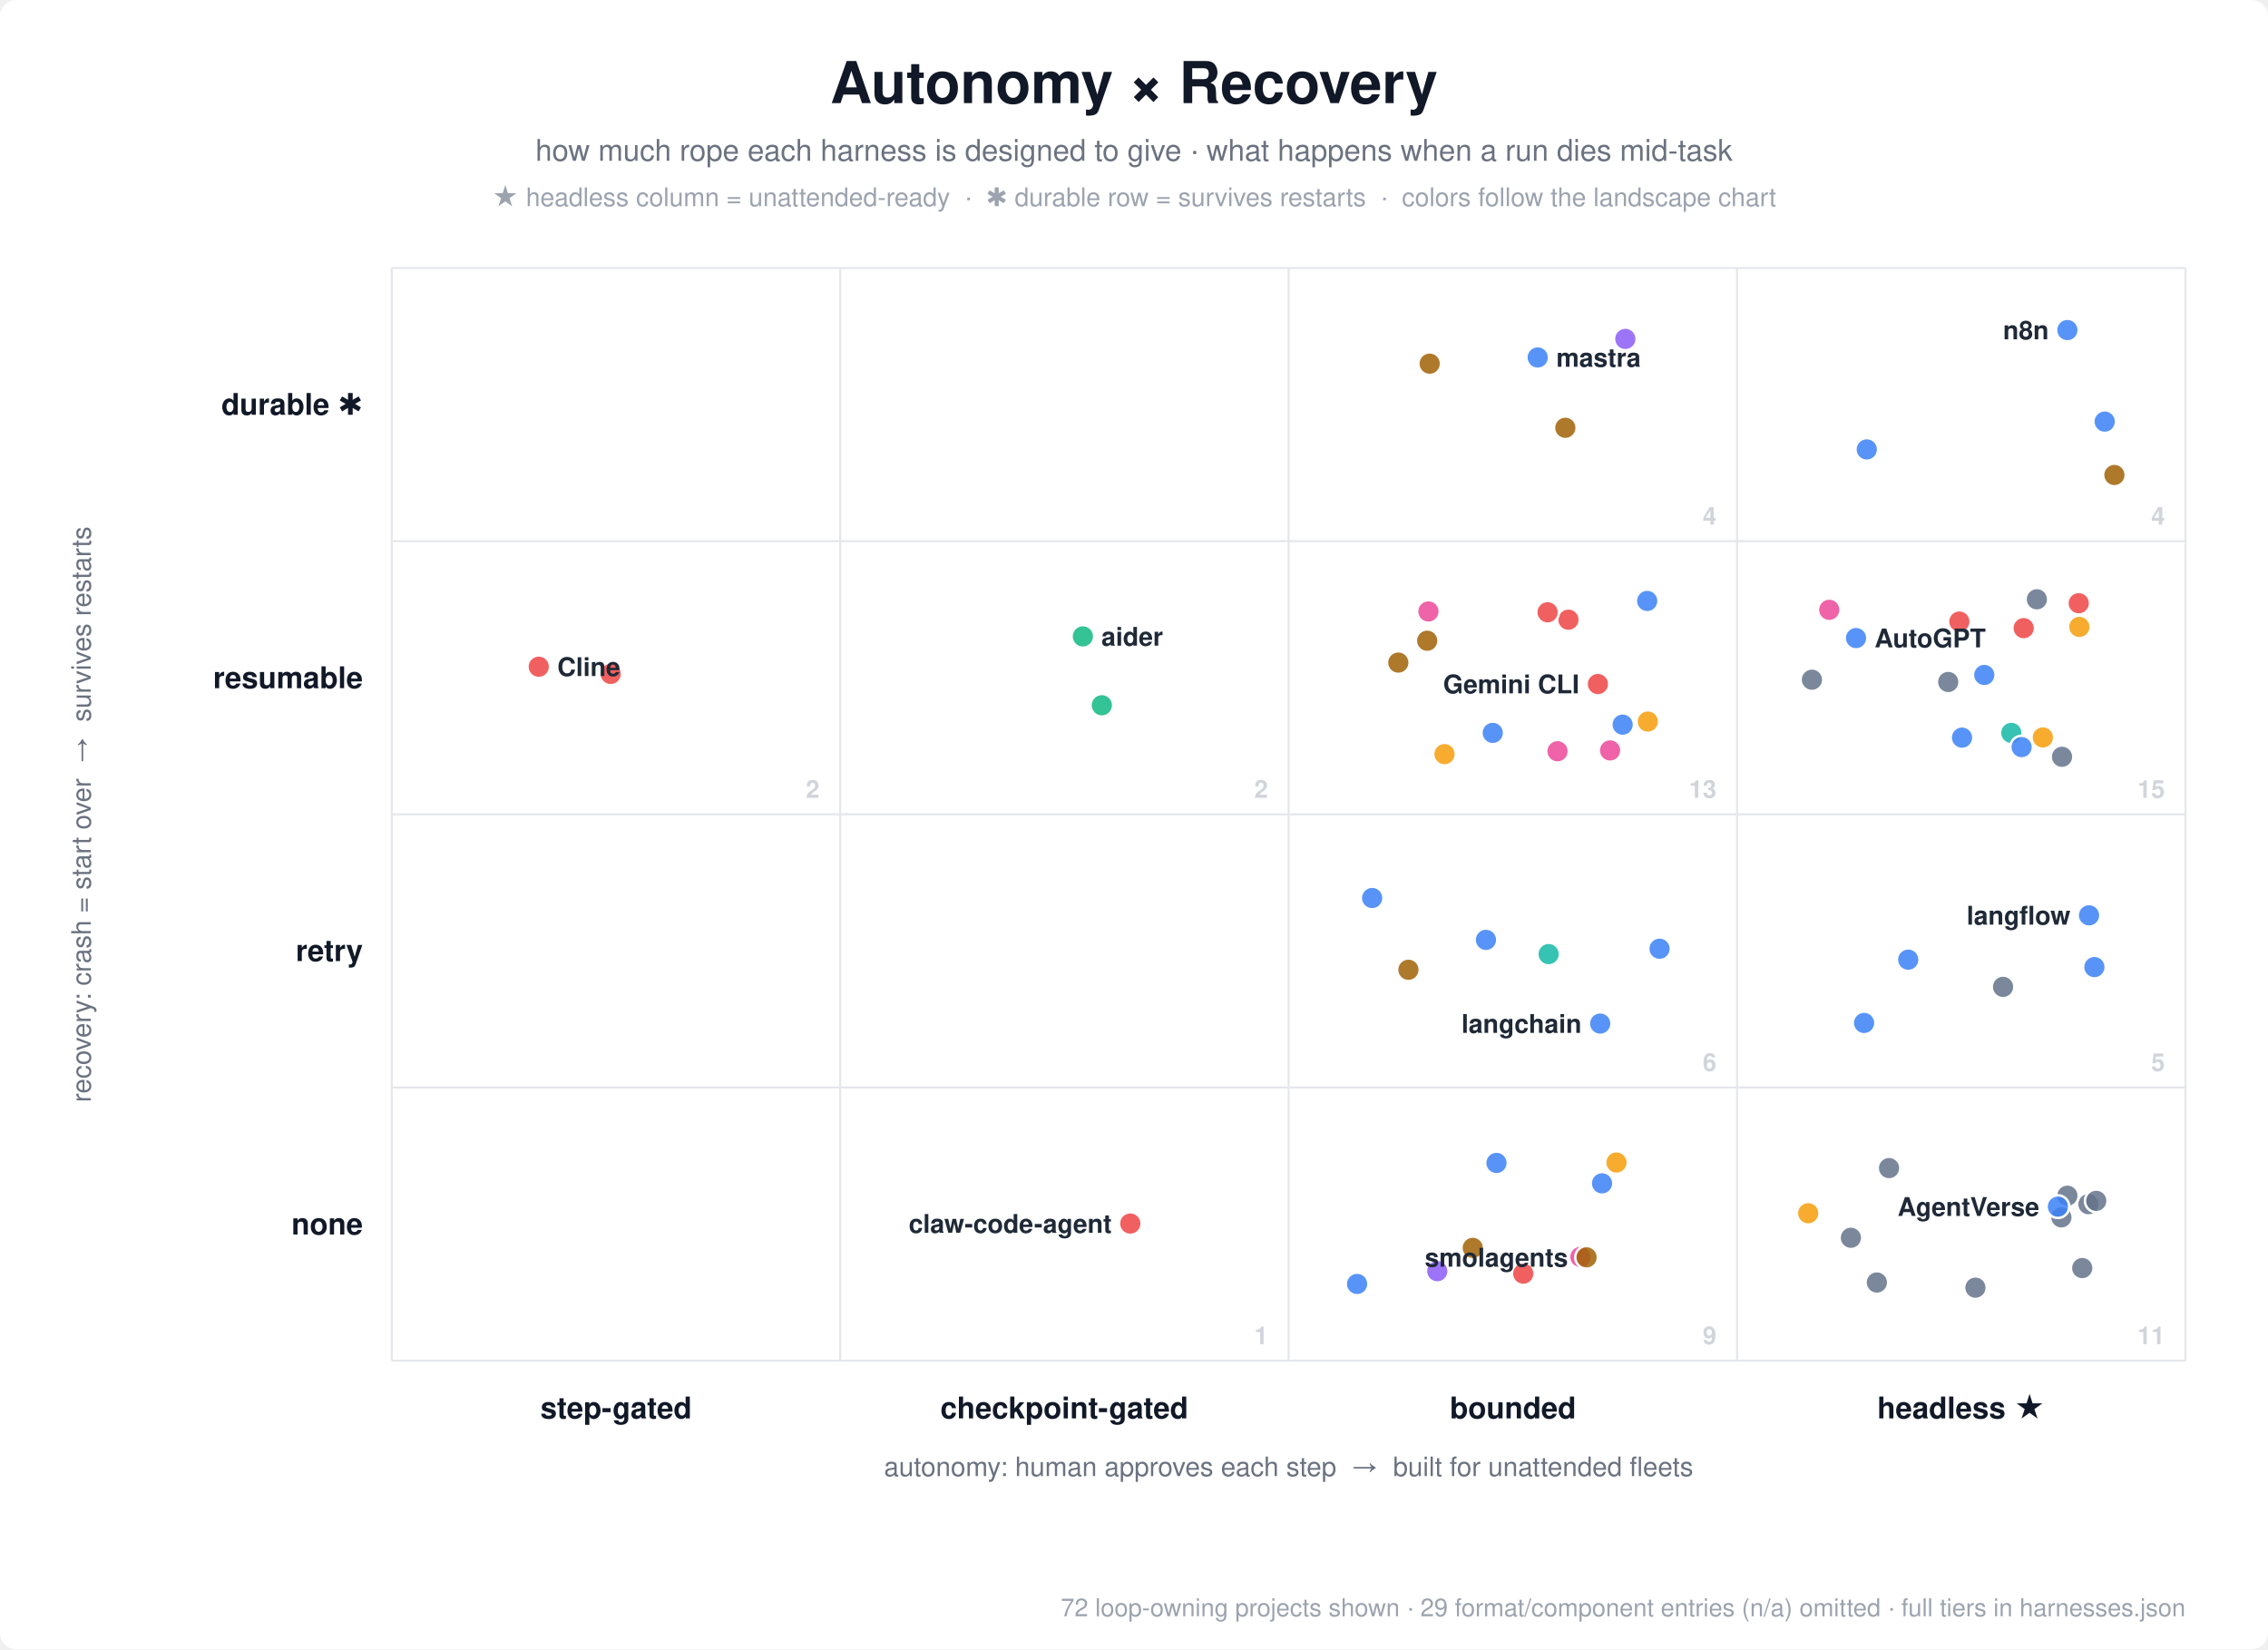
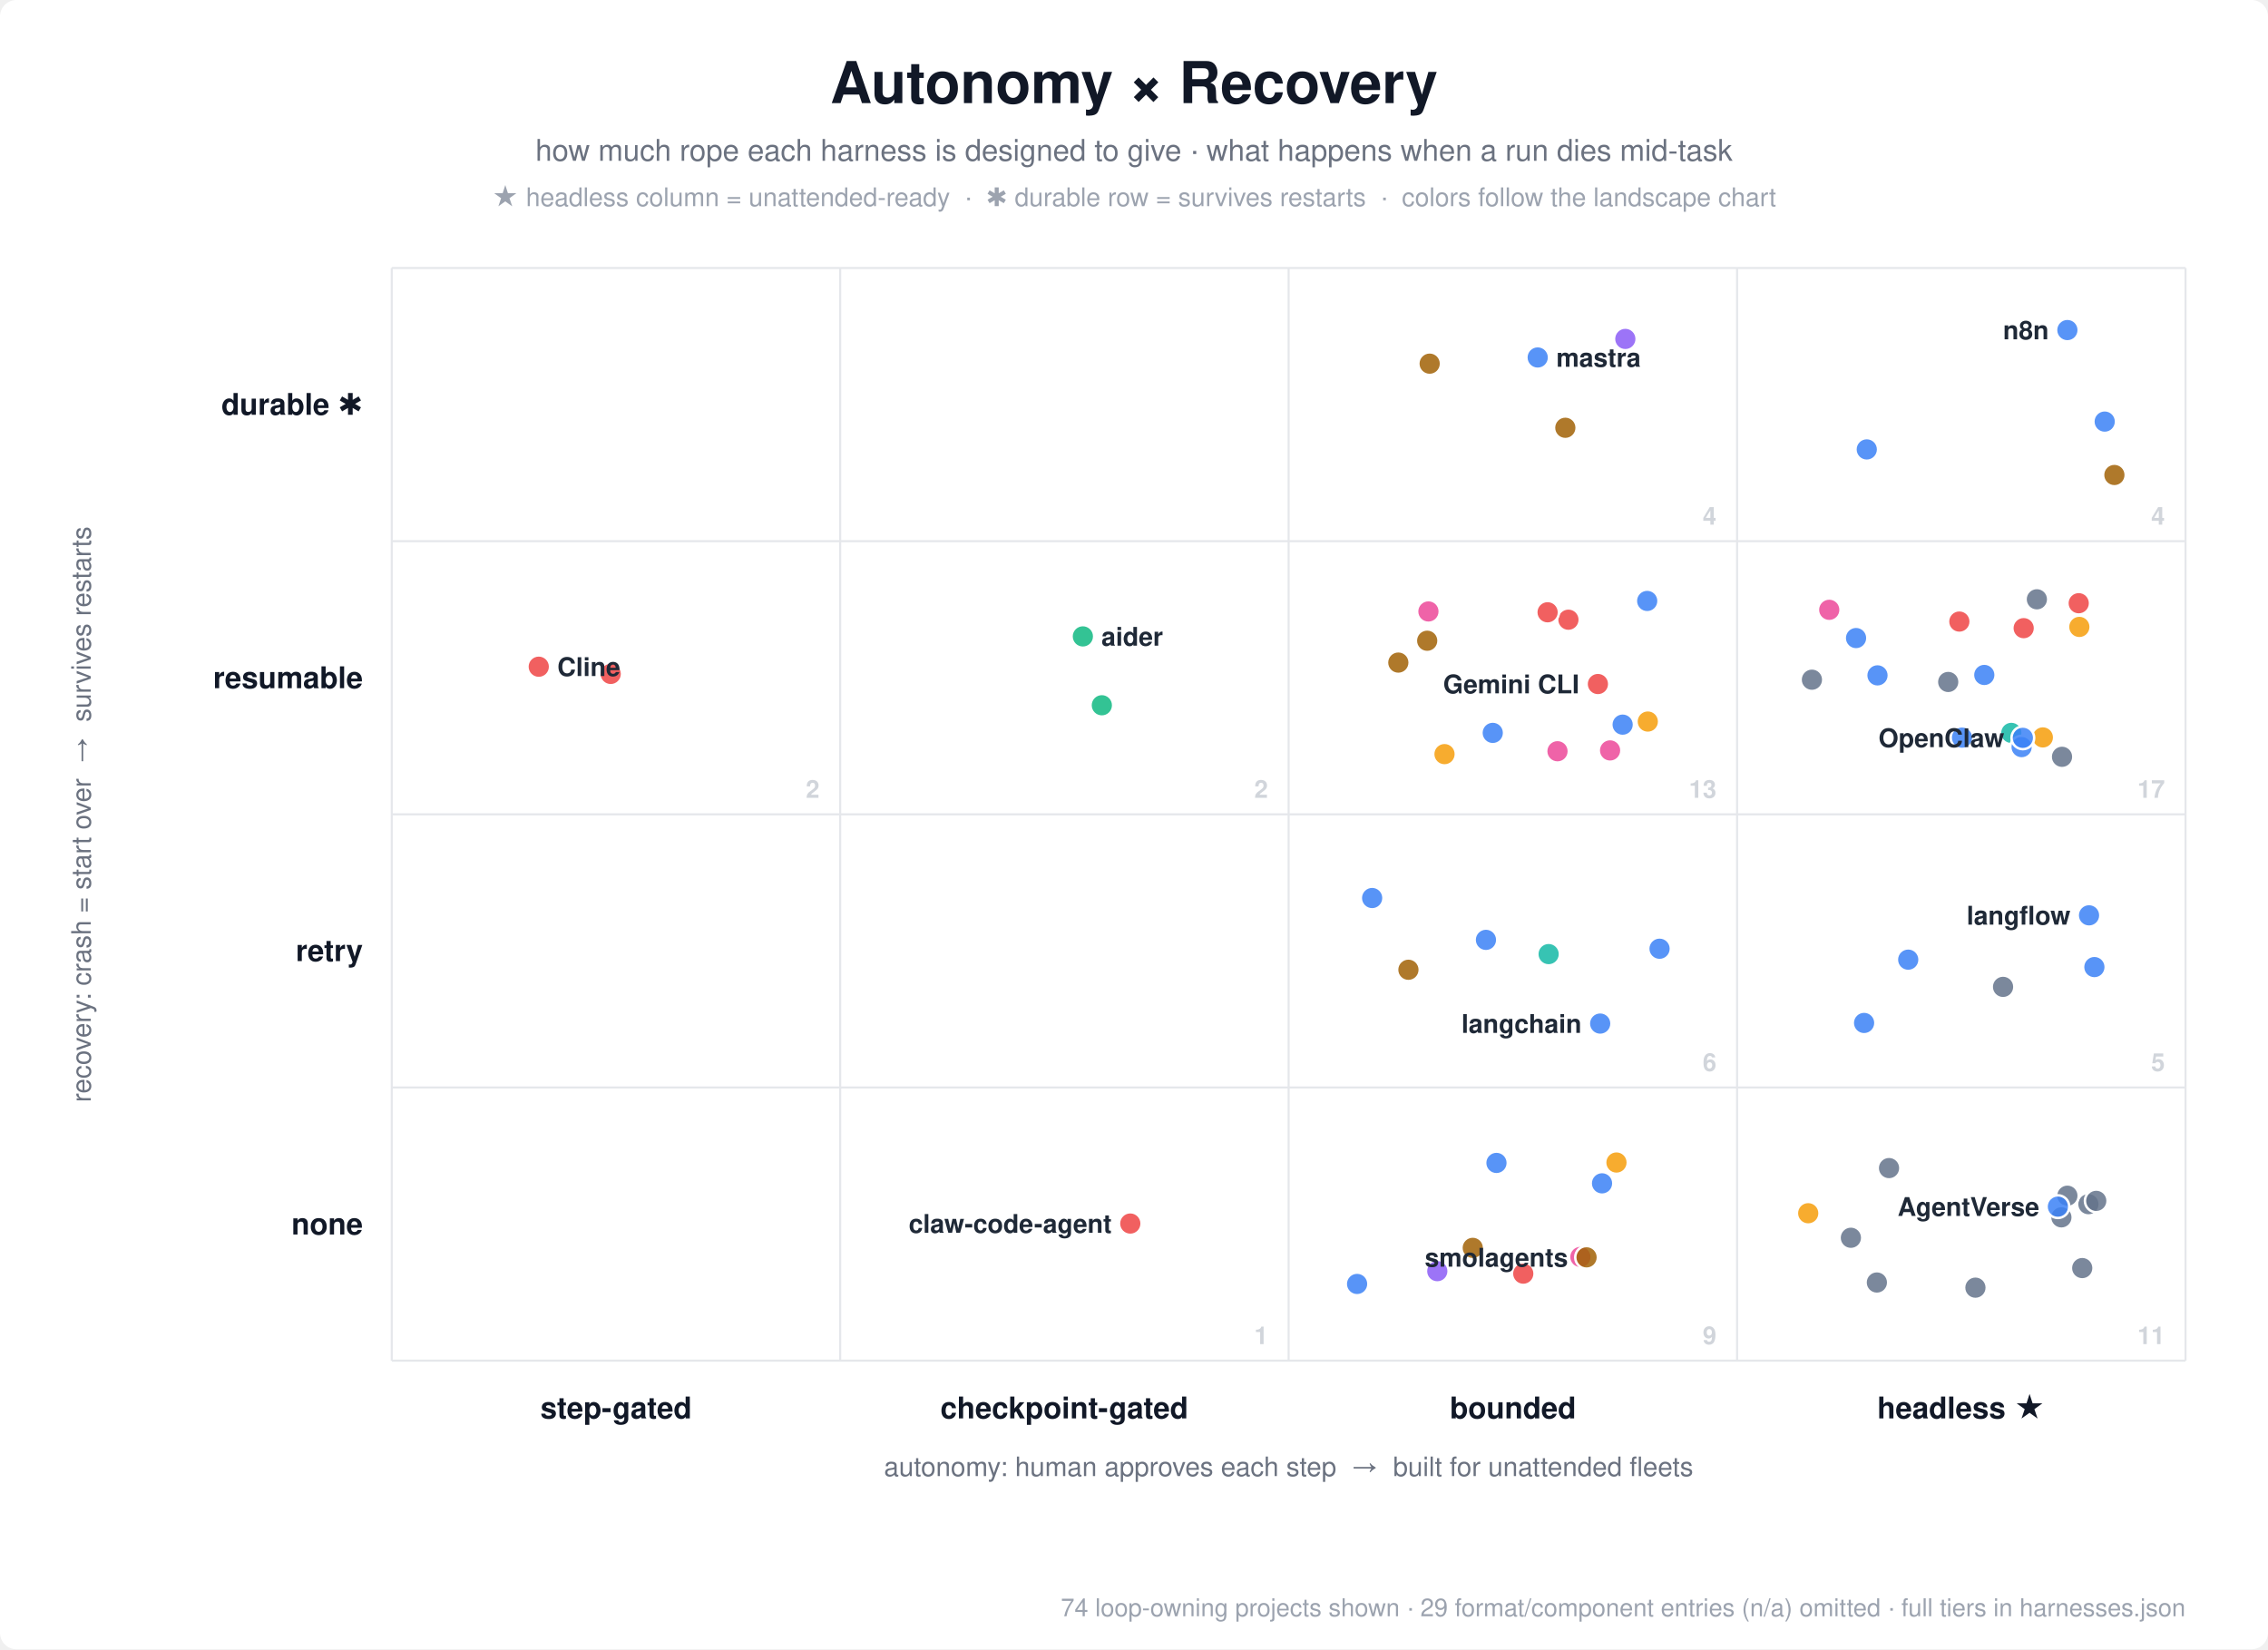
<svg xmlns="http://www.w3.org/2000/svg" viewBox="0 0 1100 800" font-family="-apple-system, 'Segoe UI', Helvetica, Arial, sans-serif">
  <rect width="1100" height="800" fill="#ffffff" rx="8" />
  <text x="550.0" y="50" text-anchor="middle" font-size="28" font-weight="700" fill="#111827">Autonomy × Recovery</text>
  <text x="550.0" y="78" text-anchor="middle" font-size="14.5" fill="#6b7280">how much rope each harness is designed to give · what happens when a run dies mid-task</text>
  <text x="550.0" y="100" text-anchor="middle" font-size="12.5" fill="#9ca3af">★ headless column = unattended-ready  ·  ✱ durable row = survives restarts  ·  colors follow the landscape chart</text>
  <line x1="190.0" y1="130" x2="190.0" y2="660" stroke="#e5e7eb" stroke-width="1" />
  <line x1="407.5" y1="130" x2="407.5" y2="660" stroke="#e5e7eb" stroke-width="1" />
  <line x1="625.0" y1="130" x2="625.0" y2="660" stroke="#e5e7eb" stroke-width="1" />
  <line x1="842.5" y1="130" x2="842.5" y2="660" stroke="#e5e7eb" stroke-width="1" />
  <line x1="1060.0" y1="130" x2="1060.0" y2="660" stroke="#e5e7eb" stroke-width="1" />
  <line x1="190" y1="130.0" x2="1060" y2="130.0" stroke="#e5e7eb" stroke-width="1" />
  <line x1="190" y1="262.5" x2="1060" y2="262.5" stroke="#e5e7eb" stroke-width="1" />
  <line x1="190" y1="395.0" x2="1060" y2="395.0" stroke="#e5e7eb" stroke-width="1" />
  <line x1="190" y1="527.5" x2="1060" y2="527.5" stroke="#e5e7eb" stroke-width="1" />
  <line x1="190" y1="660.0" x2="1060" y2="660.0" stroke="#e5e7eb" stroke-width="1" />
  <text x="298.8" y="688" text-anchor="middle" font-size="14.5" font-weight="600" fill="#111827">step-gated</text>
  <text x="516.2" y="688" text-anchor="middle" font-size="14.5" font-weight="600" fill="#111827">checkpoint-gated</text>
  <text x="733.8" y="688" text-anchor="middle" font-size="14.5" font-weight="600" fill="#111827">bounded</text>
  <text x="951.2" y="688" text-anchor="middle" font-size="14.5" font-weight="600" fill="#111827">headless ★</text>
  <text x="625.0" y="716" text-anchor="middle" font-size="13" fill="#6b7280">autonomy: human approves each step  →  built for unattended fleets</text>
  <text x="176" y="598.8" text-anchor="end" font-size="14.5" font-weight="600" fill="#111827">none</text>
  <text x="176" y="466.2" text-anchor="end" font-size="14.5" font-weight="600" fill="#111827">retry</text>
  <text x="176" y="333.8" text-anchor="end" font-size="14.5" font-weight="600" fill="#111827">resumable</text>
  <text x="176" y="201.2" text-anchor="end" font-size="14.5" font-weight="600" fill="#111827">durable ✱</text>
  <text x="44" y="395" font-size="13" fill="#6b7280" transform="rotate(-90 44 395)" text-anchor="middle">recovery: crash = start over  →  survives restarts</text>
  <text x="832.5" y="652.0" text-anchor="end" font-size="12" fill="#d1d5db" font-weight="700">9</text>
  <text x="832.5" y="254.5" text-anchor="end" font-size="12" fill="#d1d5db" font-weight="700">4</text>
  <text x="397.5" y="387.0" text-anchor="end" font-size="12" fill="#d1d5db" font-weight="700">2</text>
  <text x="832.5" y="387.0" text-anchor="end" font-size="12" fill="#d1d5db" font-weight="700">13</text>
-   <text x="1050.0" y="387.0" text-anchor="end" font-size="12" fill="#d1d5db" font-weight="700">15</text>
+   <text x="1050.0" y="387.0" text-anchor="end" font-size="12" fill="#d1d5db" font-weight="700">17</text>
  <text x="615.0" y="652.0" text-anchor="end" font-size="12" fill="#d1d5db" font-weight="700">1</text>
  <text x="1050.0" y="652.0" text-anchor="end" font-size="12" fill="#d1d5db" font-weight="700">11</text>
  <text x="1050.0" y="254.5" text-anchor="end" font-size="12" fill="#d1d5db" font-weight="700">4</text>
  <text x="832.5" y="519.5" text-anchor="end" font-size="12" fill="#d1d5db" font-weight="700">6</text>
  <text x="1050.0" y="519.5" text-anchor="end" font-size="12" fill="#d1d5db" font-weight="700">5</text>
  <text x="615.0" y="387.0" text-anchor="end" font-size="12" fill="#d1d5db" font-weight="700">2</text>
  <circle cx="738.8" cy="617.8" r="5.5" fill="#ef4444" fill-opacity="0.85" stroke="#ffffff" stroke-width="1.2" />
  <circle cx="958.1" cy="624.6" r="5.5" fill="#64748b" fill-opacity="0.85" stroke="#ffffff" stroke-width="1.2" />
  <circle cx="916.2" cy="566.6" r="5.5" fill="#64748b" fill-opacity="0.85" stroke="#ffffff" stroke-width="1.2" />
  <circle cx="897.7" cy="600.4" r="5.5" fill="#64748b" fill-opacity="0.85" stroke="#ffffff" stroke-width="1.2" />
  <circle cx="1009.9" cy="615.1" r="5.5" fill="#64748b" fill-opacity="0.85" stroke="#ffffff" stroke-width="1.2" />
  <circle cx="725.8" cy="564.1" r="5.5" fill="#3b82f6" fill-opacity="0.85" stroke="#ffffff" stroke-width="1.2" />
  <circle cx="887.2" cy="295.8" r="5.5" fill="#ec4899" fill-opacity="0.85" stroke="#ffffff" stroke-width="1.2" />
  <circle cx="784.0" cy="563.9" r="5.5" fill="#f59e0b" fill-opacity="0.85" stroke="#ffffff" stroke-width="1.2" />
  <circle cx="971.5" cy="478.7" r="5.5" fill="#64748b" fill-opacity="0.85" stroke="#ffffff" stroke-width="1.2" />
  <circle cx="975.5" cy="355.5" r="5.5" fill="#14b8a6" fill-opacity="0.85" stroke="#ffffff" stroke-width="1.2" />
  <circle cx="777.0" cy="574.0" r="5.5" fill="#3b82f6" fill-opacity="0.85" stroke="#ffffff" stroke-width="1.2" />
  <circle cx="697.1" cy="616.6" r="5.5" fill="#8b5cf6" fill-opacity="0.85" stroke="#ffffff" stroke-width="1.2" />
  <circle cx="548.2" cy="593.5" r="5.5" fill="#ef4444" fill-opacity="0.85" stroke="#ffffff" stroke-width="1.2" />
  <circle cx="877.0" cy="588.5" r="5.5" fill="#f59e0b" fill-opacity="0.85" stroke="#ffffff" stroke-width="1.2" />
  <circle cx="878.8" cy="329.7" r="5.5" fill="#64748b" fill-opacity="0.85" stroke="#ffffff" stroke-width="1.2" />
  <circle cx="788.3" cy="164.4" r="5.5" fill="#8b5cf6" fill-opacity="0.85" stroke="#ffffff" stroke-width="1.2" />
  <circle cx="714.3" cy="605.3" r="5.5" fill="#a16207" fill-opacity="0.85" stroke="#ffffff" stroke-width="1.2" />
  <circle cx="910.3" cy="622.1" r="5.5" fill="#64748b" fill-opacity="0.85" stroke="#ffffff" stroke-width="1.2" />
  <circle cx="1012.9" cy="584.1" r="5.5" fill="#64748b" fill-opacity="0.85" stroke="#ffffff" stroke-width="1.2" />
  <circle cx="1016.7" cy="582.5" r="5.5" fill="#64748b" fill-opacity="0.85" stroke="#ffffff" stroke-width="1.2" />
  <circle cx="658.2" cy="622.8" r="5.5" fill="#3b82f6" fill-opacity="0.85" stroke="#ffffff" stroke-width="1.2" />
  <circle cx="1002.7" cy="580.0" r="5.5" fill="#64748b" fill-opacity="0.85" stroke="#ffffff" stroke-width="1.2" />
  <circle cx="1000.1" cy="367.1" r="5.5" fill="#64748b" fill-opacity="0.85" stroke="#ffffff" stroke-width="1.2" />
  <circle cx="678.2" cy="321.4" r="5.5" fill="#a16207" fill-opacity="0.85" stroke="#ffffff" stroke-width="1.2" />
  <circle cx="798.9" cy="291.5" r="5.5" fill="#3b82f6" fill-opacity="0.85" stroke="#ffffff" stroke-width="1.2" />
  <circle cx="999.8" cy="590.5" r="5.5" fill="#64748b" fill-opacity="0.85" stroke="#ffffff" stroke-width="1.2" />
  <circle cx="998.1" cy="585.3" r="5.5" fill="#3b82f6" fill-opacity="0.85" stroke="#ffffff" stroke-width="1.2" />
  <circle cx="1025.5" cy="230.4" r="5.5" fill="#a16207" fill-opacity="0.85" stroke="#ffffff" stroke-width="1.2" />
  <circle cx="987.9" cy="290.7" r="5.5" fill="#64748b" fill-opacity="0.85" stroke="#ffffff" stroke-width="1.2" />
  <circle cx="692.2" cy="310.8" r="5.5" fill="#a16207" fill-opacity="0.85" stroke="#ffffff" stroke-width="1.2" />
  <circle cx="990.8" cy="357.7" r="5.5" fill="#f59e0b" fill-opacity="0.85" stroke="#ffffff" stroke-width="1.2" />
  <circle cx="724.0" cy="355.5" r="5.5" fill="#3b82f6" fill-opacity="0.85" stroke="#ffffff" stroke-width="1.2" />
  <circle cx="1015.8" cy="469.1" r="5.5" fill="#3b82f6" fill-opacity="0.85" stroke="#ffffff" stroke-width="1.2" />
  <circle cx="766.5" cy="609.7" r="5.5" fill="#ec4899" fill-opacity="0.85" stroke="#ffffff" stroke-width="1.2" />
  <circle cx="799.2" cy="350.0" r="5.5" fill="#f59e0b" fill-opacity="0.85" stroke="#ffffff" stroke-width="1.2" />
  <circle cx="951.6" cy="357.8" r="5.5" fill="#3b82f6" fill-opacity="0.85" stroke="#ffffff" stroke-width="1.2" />
  <circle cx="944.9" cy="330.8" r="5.5" fill="#64748b" fill-opacity="0.85" stroke="#ffffff" stroke-width="1.2" />
  <circle cx="693.4" cy="176.4" r="5.5" fill="#a16207" fill-opacity="0.85" stroke="#ffffff" stroke-width="1.2" />
  <circle cx="1008.5" cy="304.1" r="5.5" fill="#f59e0b" fill-opacity="0.85" stroke="#ffffff" stroke-width="1.2" />
  <circle cx="962.4" cy="327.4" r="5.5" fill="#3b82f6" fill-opacity="0.85" stroke="#ffffff" stroke-width="1.2" />
  <circle cx="980.5" cy="362.4" r="5.5" fill="#3b82f6" fill-opacity="0.85" stroke="#ffffff" stroke-width="1.2" />
  <circle cx="905.4" cy="218.0" r="5.5" fill="#3b82f6" fill-opacity="0.85" stroke="#ffffff" stroke-width="1.2" />
  <circle cx="296.2" cy="326.9" r="5.5" fill="#ef4444" fill-opacity="0.85" stroke="#ffffff" stroke-width="1.2" />
  <circle cx="759.2" cy="207.5" r="5.5" fill="#a16207" fill-opacity="0.85" stroke="#ffffff" stroke-width="1.2" />
  <circle cx="683.1" cy="470.4" r="5.5" fill="#a16207" fill-opacity="0.85" stroke="#ffffff" stroke-width="1.2" />
  <circle cx="745.8" cy="173.4" r="5.5" fill="#3b82f6" fill-opacity="0.85" stroke="#ffffff" stroke-width="1.2" />
  <circle cx="760.7" cy="300.6" r="5.5" fill="#ef4444" fill-opacity="0.85" stroke="#ffffff" stroke-width="1.2" />
  <circle cx="692.8" cy="296.6" r="5.5" fill="#ec4899" fill-opacity="0.85" stroke="#ffffff" stroke-width="1.2" />
  <circle cx="751.1" cy="462.8" r="5.5" fill="#14b8a6" fill-opacity="0.85" stroke="#ffffff" stroke-width="1.2" />
  <circle cx="769.5" cy="609.9" r="5.5" fill="#a16207" fill-opacity="0.85" stroke="#ffffff" stroke-width="1.2" />
  <circle cx="720.7" cy="455.9" r="5.5" fill="#3b82f6" fill-opacity="0.85" stroke="#ffffff" stroke-width="1.2" />
  <circle cx="534.4" cy="342.1" r="5.5" fill="#10b981" fill-opacity="0.85" stroke="#ffffff" stroke-width="1.2" />
  <circle cx="1020.8" cy="204.5" r="5.5" fill="#3b82f6" fill-opacity="0.85" stroke="#ffffff" stroke-width="1.2" />
  <circle cx="787.0" cy="351.5" r="5.5" fill="#3b82f6" fill-opacity="0.85" stroke="#ffffff" stroke-width="1.2" />
  <circle cx="525.2" cy="308.7" r="5.5" fill="#10b981" fill-opacity="0.85" stroke="#ffffff" stroke-width="1.2" />
  <circle cx="1008.2" cy="292.6" r="5.5" fill="#ef4444" fill-opacity="0.85" stroke="#ffffff" stroke-width="1.2" />
  <circle cx="665.5" cy="435.6" r="5.5" fill="#3b82f6" fill-opacity="0.85" stroke="#ffffff" stroke-width="1.2" />
  <circle cx="780.9" cy="364.0" r="5.5" fill="#ec4899" fill-opacity="0.85" stroke="#ffffff" stroke-width="1.2" />
  <circle cx="925.5" cy="465.5" r="5.5" fill="#3b82f6" fill-opacity="0.85" stroke="#ffffff" stroke-width="1.2" />
  <circle cx="755.4" cy="364.4" r="5.5" fill="#ec4899" fill-opacity="0.85" stroke="#ffffff" stroke-width="1.2" />
  <circle cx="261.3" cy="323.4" r="5.5" fill="#ef4444" fill-opacity="0.85" stroke="#ffffff" stroke-width="1.2" />
  <circle cx="700.6" cy="365.8" r="5.5" fill="#f59e0b" fill-opacity="0.85" stroke="#ffffff" stroke-width="1.2" />
  <circle cx="950.3" cy="301.5" r="5.5" fill="#ef4444" fill-opacity="0.85" stroke="#ffffff" stroke-width="1.2" />
  <circle cx="750.6" cy="297.0" r="5.5" fill="#ef4444" fill-opacity="0.85" stroke="#ffffff" stroke-width="1.2" />
  <circle cx="804.9" cy="460.2" r="5.5" fill="#3b82f6" fill-opacity="0.85" stroke="#ffffff" stroke-width="1.2" />
  <circle cx="775.0" cy="331.8" r="5.5" fill="#ef4444" fill-opacity="0.85" stroke="#ffffff" stroke-width="1.2" />
  <circle cx="776.1" cy="496.5" r="5.5" fill="#3b82f6" fill-opacity="0.85" stroke="#ffffff" stroke-width="1.2" />
  <circle cx="904.1" cy="496.2" r="5.5" fill="#3b82f6" fill-opacity="0.85" stroke="#ffffff" stroke-width="1.2" />
  <circle cx="1013.2" cy="444.0" r="5.5" fill="#3b82f6" fill-opacity="0.85" stroke="#ffffff" stroke-width="1.2" />
  <circle cx="981.5" cy="304.7" r="5.5" fill="#ef4444" fill-opacity="0.85" stroke="#ffffff" stroke-width="1.2" />
  <circle cx="900.2" cy="309.5" r="5.5" fill="#3b82f6" fill-opacity="0.85" stroke="#ffffff" stroke-width="1.2" />
+   <circle cx="910.6" cy="327.6" r="5.5" fill="#3b82f6" fill-opacity="0.85" stroke="#ffffff" stroke-width="1.2" />
  <circle cx="1002.7" cy="160.1" r="5.5" fill="#3b82f6" fill-opacity="0.85" stroke="#ffffff" stroke-width="1.2" />
+   <circle cx="981.1" cy="357.9" r="5.5" fill="#3b82f6" fill-opacity="0.85" stroke="#ffffff" stroke-width="1.2" />
  <text x="760.5" y="614.4" text-anchor="end" font-size="12.5" font-weight="600" fill="#1f2937">smolagents</text>
  <text x="754.8" y="177.9" text-anchor="start" font-size="12.5" font-weight="600" fill="#1f2937">mastra</text>
  <text x="270.3" y="327.9" text-anchor="start" font-size="12.5" font-weight="600" fill="#1f2937">Cline</text>
  <text x="766.0" y="336.3" text-anchor="end" font-size="12.5" font-weight="600" fill="#1f2937">Gemini CLI</text>
-   <text x="909.2" y="314.0" text-anchor="start" font-size="12.5" font-weight="600" fill="#1f2937">AutoGPT</text>
+   <text x="972.1" y="362.4" text-anchor="end" font-size="12.5" font-weight="600" fill="#1f2937">OpenClaw</text>
  <text x="539.2" y="598.0" text-anchor="end" font-size="12.5" font-weight="600" fill="#1f2937">claw-code-agent</text>
  <text x="989.1" y="589.8" text-anchor="end" font-size="12.5" font-weight="600" fill="#1f2937">AgentVerse</text>
  <text x="993.7" y="164.6" text-anchor="end" font-size="12.5" font-weight="600" fill="#1f2937">n8n</text>
  <text x="767.1" y="501.0" text-anchor="end" font-size="12.5" font-weight="600" fill="#1f2937">langchain</text>
  <text x="1004.2" y="448.5" text-anchor="end" font-size="12.5" font-weight="600" fill="#1f2937">langflow</text>
  <text x="534.2" y="313.2" text-anchor="start" font-size="12.5" font-weight="600" fill="#1f2937">aider</text>
-   <text x="1060" y="784" text-anchor="end" font-size="12" fill="#9ca3af">72 loop-owning projects shown · 29 format/component entries (n/a) omitted · full tiers in harnesses.json</text>
+   <text x="1060" y="784" text-anchor="end" font-size="12" fill="#9ca3af">74 loop-owning projects shown · 29 format/component entries (n/a) omitted · full tiers in harnesses.json</text>
</svg>
